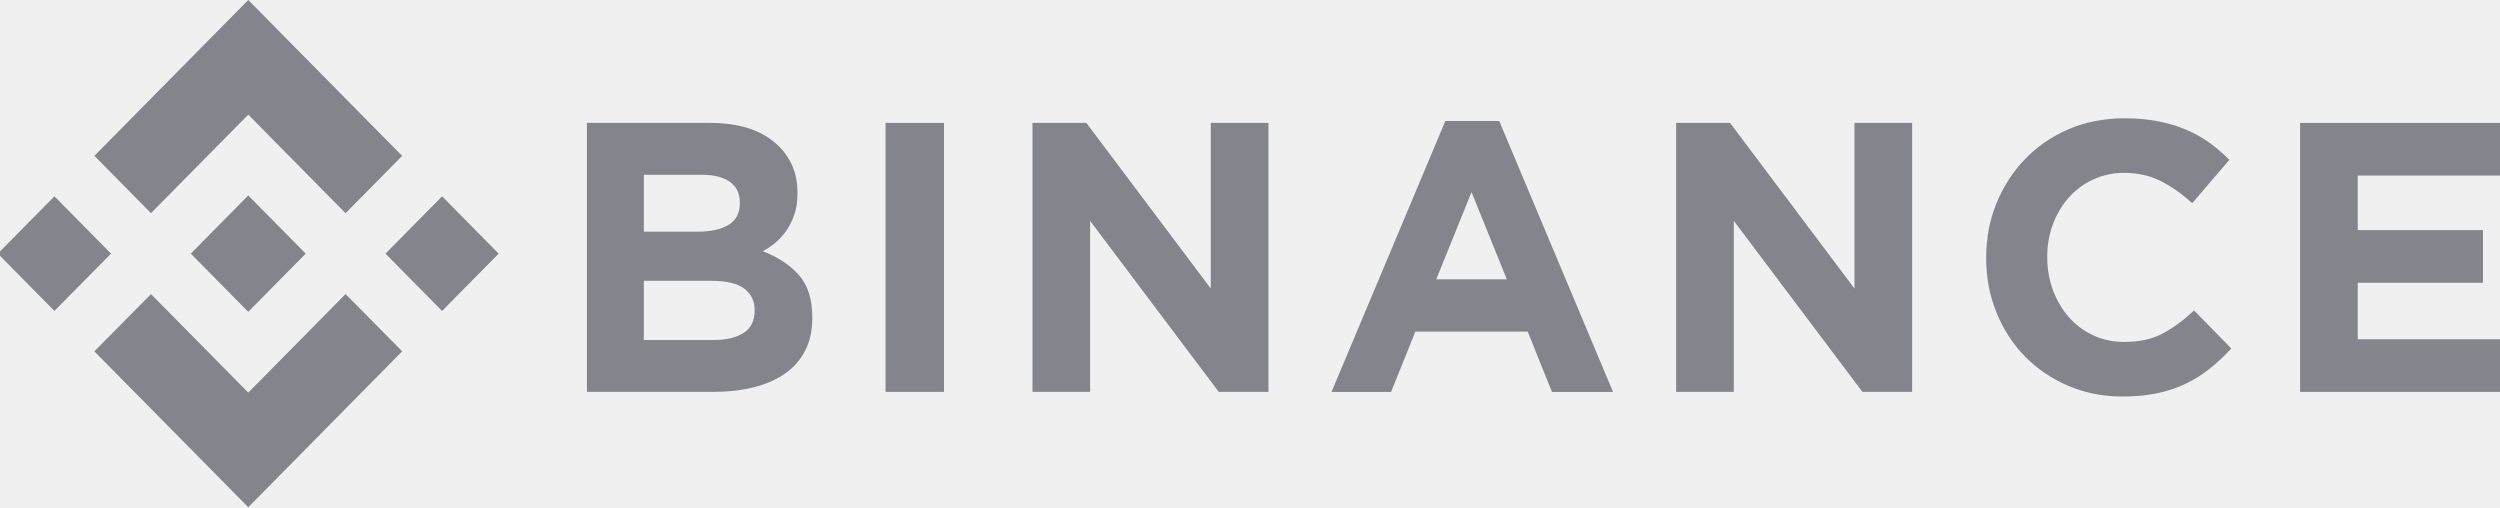
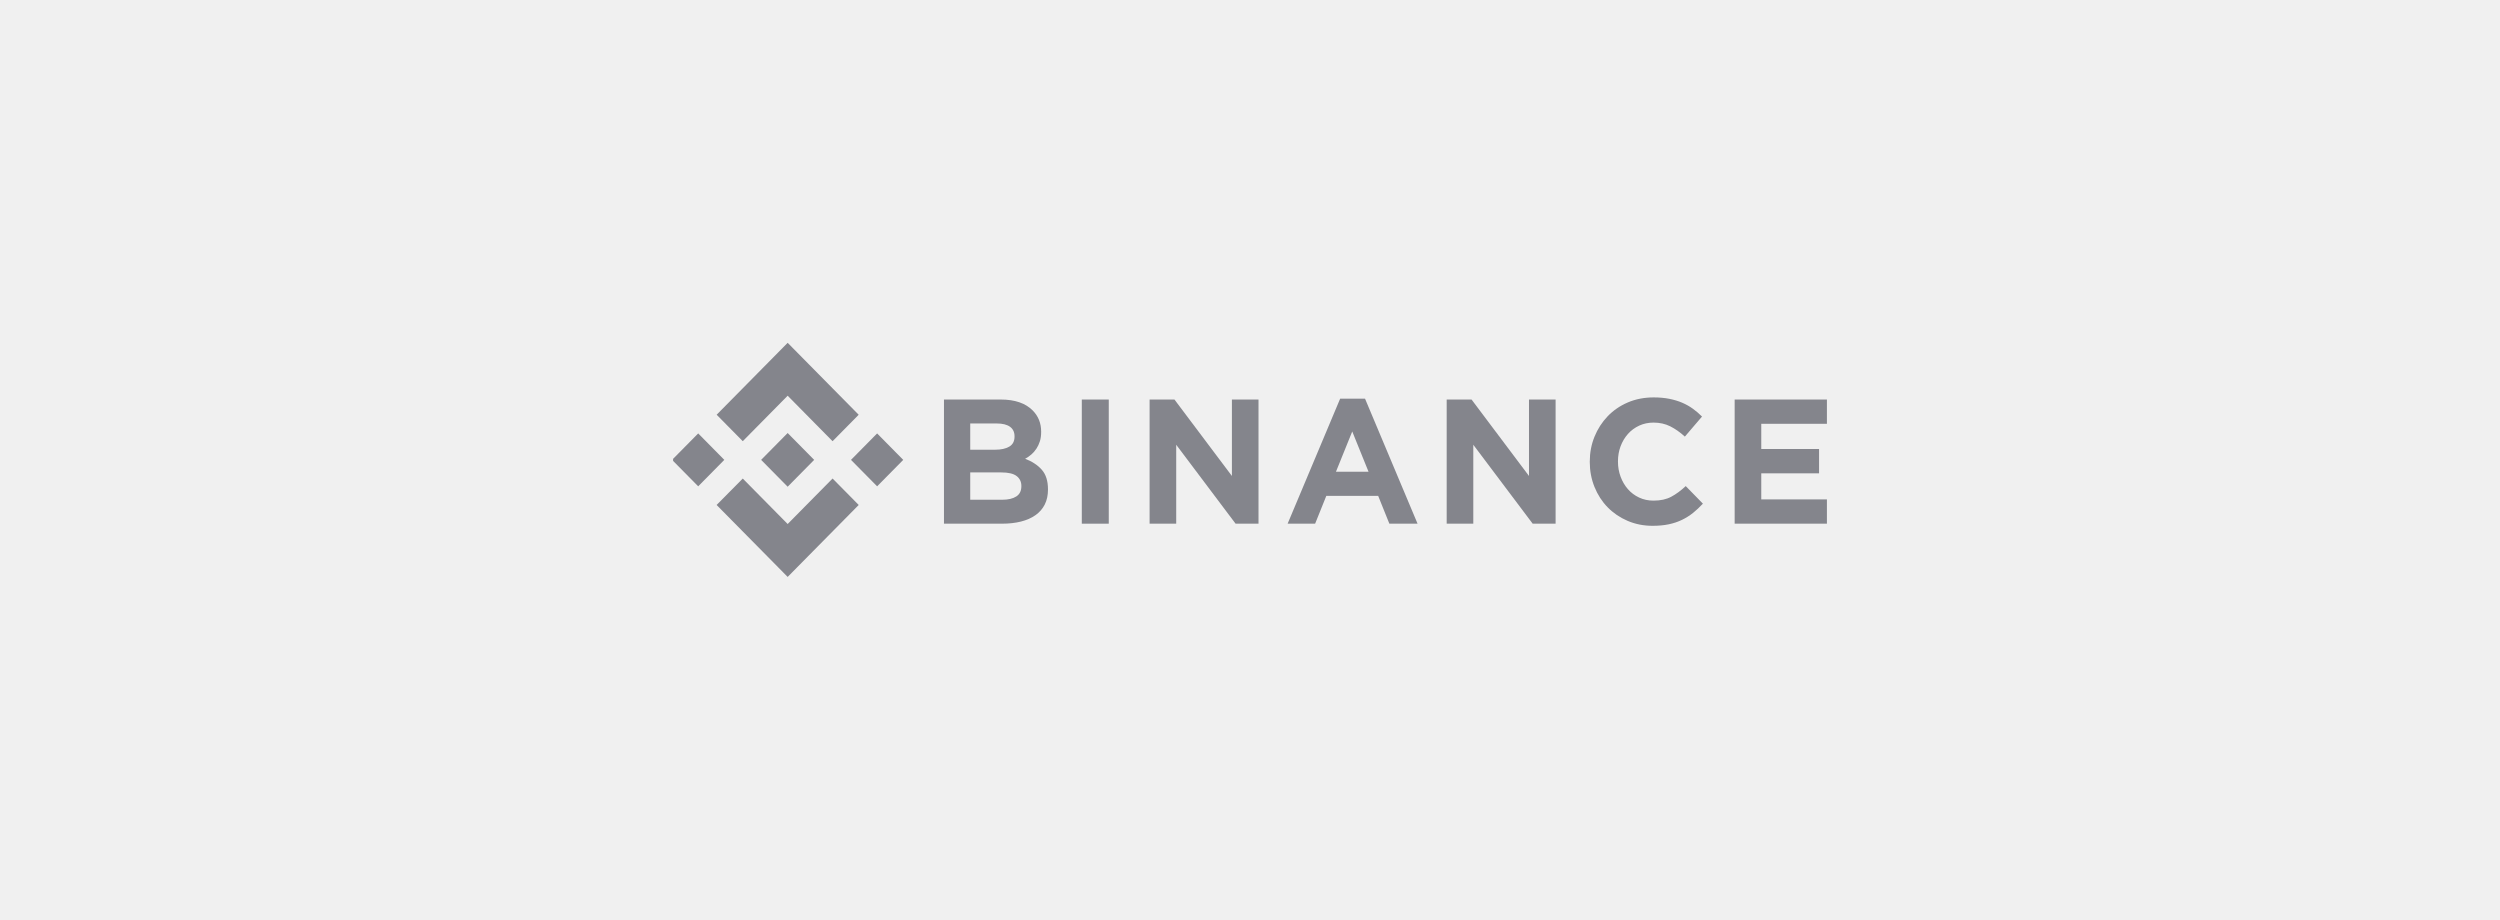
- <svg xmlns="http://www.w3.org/2000/svg" width="138" height="28" viewBox="0 0 138 28" fill="none">
-   <g clip-path="url(#clip0_3392_5690)">
-     <path d="M8.335 11.766L13.704 6.328L19.075 11.769L22.199 8.605L13.704 0L5.211 8.602L8.335 11.766Z" fill="#84858C" />
-     <path d="M6.128 14L3.004 10.836L-0.12 14L3.004 17.164L6.128 14Z" fill="#84858C" />
-     <path d="M8.336 16.234L13.704 21.672L19.076 16.231L22.201 19.394L22.2 19.395L13.704 28L5.211 19.398L5.207 19.394L8.336 16.234Z" fill="#84858C" />
-     <path d="M24.403 17.165L27.527 14.001L24.404 10.837L21.279 14.001L24.403 17.165Z" fill="#84858C" />
-     <path d="M16.872 13.999H16.873L13.703 10.788L11.36 13.161H11.36L11.091 13.434L10.536 13.996L10.531 14L10.536 14.005L13.703 17.213L16.873 14.002L16.874 14L16.872 13.999Z" fill="#84858C" />
-     <path d="M32.398 6.784H39.193C40.879 6.784 42.154 7.223 43.019 8.099C43.687 8.778 44.022 9.62 44.022 10.623V10.666C44.022 11.09 43.97 11.465 43.866 11.79C43.762 12.115 43.623 12.409 43.449 12.67C43.276 12.932 43.075 13.162 42.846 13.359C42.617 13.558 42.371 13.727 42.107 13.868C42.955 14.194 43.622 14.636 44.109 15.194C44.595 15.753 44.839 16.527 44.839 17.517V17.559C44.839 18.238 44.71 18.832 44.452 19.341C44.194 19.85 43.825 20.274 43.343 20.614C42.862 20.953 42.284 21.208 41.608 21.378C40.932 21.547 40.183 21.632 39.361 21.632H32.398V6.784ZM38.514 12.787C39.226 12.787 39.791 12.663 40.21 12.416C40.629 12.168 40.838 11.769 40.838 11.217V11.175C40.838 10.68 40.656 10.302 40.294 10.04C39.93 9.779 39.407 9.648 38.723 9.648H35.54V12.787H38.514ZM39.372 18.769C40.084 18.769 40.642 18.638 41.048 18.376C41.453 18.115 41.655 17.708 41.655 17.157V17.114C41.655 16.619 41.467 16.227 41.09 15.937C40.712 15.647 40.105 15.502 39.267 15.502H35.54V18.769H39.372V18.769Z" fill="#84858C" />
-     <path d="M48.883 6.784H52.108V21.632H48.883V6.784Z" fill="#84858C" />
-     <path d="M56.992 6.784H59.966L66.835 15.927V6.784H70.019V21.632H67.275L60.175 12.193V21.632H56.992V6.784Z" fill="#84858C" />
-     <path d="M79.783 6.679H82.757L89.04 21.633H85.668L84.328 18.303H78.129L76.789 21.633H73.5L79.783 6.679ZM83.176 15.418L81.228 10.603L79.281 15.418H83.176Z" fill="#84858C" />
-     <path d="M92.523 6.784H95.498L102.367 15.927V6.784H105.55V21.632H102.807L95.707 12.193V21.632H92.523V6.784Z" fill="#84858C" />
-     <path d="M117.155 21.887C116.08 21.887 115.082 21.689 114.16 21.294C113.239 20.898 112.443 20.357 111.773 19.671C111.103 18.985 110.579 18.175 110.202 17.242C109.825 16.309 109.637 15.312 109.637 14.251V14.209C109.637 13.148 109.825 12.155 110.202 11.229C110.579 10.302 111.103 9.489 111.773 8.789C112.443 8.089 113.246 7.538 114.181 7.135C115.116 6.732 116.15 6.53 117.281 6.53C117.965 6.53 118.589 6.587 119.155 6.7C119.72 6.813 120.233 6.969 120.694 7.167C121.155 7.365 121.581 7.605 121.972 7.888C122.362 8.171 122.726 8.482 123.061 8.821L121.009 11.218C120.436 10.695 119.853 10.284 119.26 9.988C118.666 9.691 118 9.542 117.26 9.542C116.645 9.542 116.076 9.663 115.553 9.903C115.03 10.143 114.579 10.476 114.202 10.9C113.825 11.324 113.532 11.816 113.322 12.374C113.113 12.933 113.009 13.53 113.009 14.166V14.209C113.009 14.845 113.113 15.446 113.322 16.011C113.532 16.577 113.821 17.072 114.192 17.496C114.561 17.92 115.008 18.256 115.532 18.504C116.056 18.752 116.632 18.875 117.26 18.875C118.098 18.875 118.806 18.72 119.385 18.409C119.965 18.098 120.541 17.673 121.113 17.136L123.166 19.236C122.789 19.646 122.397 20.014 121.993 20.339C121.588 20.664 121.145 20.943 120.663 21.177C120.181 21.41 119.654 21.587 119.082 21.707C118.509 21.827 117.867 21.887 117.155 21.887Z" fill="#84858C" />
-     <path d="M126.965 6.784H138.002V9.69H130.148V12.702H137.06V15.608H130.148V18.727H138.107V21.632H126.965V6.784Z" fill="#84858C" />
+ <svg xmlns="http://www.w3.org/2000/svg" width="299" height="110" viewBox="0 0 299 110" fill="none">
+   <g clip-path="url(#clip0_3392_5689)">
+     <path d="M88.835 52.766L94.204 47.328L99.575 52.769L102.699 49.605L94.204 41L85.711 49.602L88.835 52.766Z" fill="#84858C" />
+     <path d="M86.628 55L83.504 51.836L80.38 55L83.504 58.164L86.628 55Z" fill="#84858C" />
+     <path d="M88.835 57.234L94.204 62.672L99.576 57.231L102.701 60.394L102.7 60.395L94.204 69L85.711 60.398L85.707 60.394L88.835 57.234Z" fill="#84858C" />
+     <path d="M104.903 58.165L108.027 55.001L104.903 51.837L101.779 55.001L104.903 58.165Z" fill="#84858C" />
+     <path d="M97.371 54.999H97.373L94.203 51.788L91.86 54.161H91.86L91.591 54.434L91.036 54.996L91.031 55L91.036 55.005L94.203 58.213L97.373 55.002L97.374 55L97.371 54.999Z" fill="#84858C" />
+     <path d="M112.898 47.784H119.693C121.379 47.784 122.654 48.222 123.519 49.099C124.187 49.778 124.522 50.62 124.522 51.623V51.666C124.522 52.09 124.47 52.465 124.366 52.79C124.262 53.115 124.123 53.408 123.949 53.67C123.776 53.932 123.575 54.162 123.346 54.359C123.117 54.558 122.871 54.727 122.607 54.868C123.455 55.194 124.122 55.636 124.609 56.194C125.095 56.753 125.338 57.527 125.338 58.517V58.559C125.338 59.238 125.21 59.832 124.952 60.341C124.694 60.85 124.324 61.275 123.843 61.614C123.362 61.953 122.784 62.208 122.108 62.378C121.432 62.547 120.683 62.632 119.861 62.632H112.898V47.784ZM119.014 53.787C119.726 53.787 120.291 53.663 120.71 53.416C121.129 53.168 121.338 52.769 121.338 52.217V52.175C121.338 51.68 121.156 51.302 120.794 51.04C120.43 50.779 119.907 50.648 119.223 50.648H116.04V53.787H119.014ZM119.872 59.769C120.584 59.769 121.142 59.638 121.548 59.376C121.953 59.115 122.155 58.708 122.155 58.157V58.114C122.155 57.619 121.966 57.227 121.59 56.937C121.213 56.647 120.605 56.502 119.767 56.502H116.04V59.769H119.872V59.769Z" fill="#84858C" />
+     <path d="M129.383 47.784H132.608V62.632H129.383V47.784Z" fill="#84858C" />
+     <path d="M137.492 47.784H140.466L147.335 56.926V47.784H150.518V62.632H147.775L140.675 53.193V62.632H137.492V47.784Z" fill="#84858C" />
+     <path d="M160.283 47.679H163.257L169.54 62.633H166.168L164.828 59.303H158.629L157.289 62.633H154L160.283 47.679ZM163.676 56.418L161.728 51.603L159.781 56.418H163.676Z" fill="#84858C" />
+     <path d="M173.023 47.784H175.998L182.867 56.926V47.784H186.05V62.632H183.307L176.207 53.193V62.632H173.023V47.784Z" fill="#84858C" />
+     <path d="M197.655 62.887C196.58 62.887 195.582 62.689 194.66 62.294C193.739 61.898 192.943 61.357 192.273 60.671C191.603 59.985 191.079 59.175 190.702 58.242C190.325 57.309 190.137 56.312 190.137 55.251V55.209C190.137 54.148 190.325 53.155 190.702 52.229C191.079 51.302 191.603 50.489 192.273 49.789C192.943 49.089 193.746 48.538 194.681 48.135C195.616 47.732 196.65 47.53 197.781 47.53C198.465 47.53 199.089 47.587 199.655 47.7C200.22 47.813 200.733 47.969 201.194 48.166C201.655 48.365 202.081 48.605 202.472 48.888C202.862 49.171 203.226 49.482 203.561 49.821L201.509 52.218C200.936 51.695 200.353 51.285 199.76 50.988C199.166 50.691 198.5 50.542 197.76 50.542C197.145 50.542 196.576 50.663 196.053 50.903C195.53 51.143 195.079 51.476 194.702 51.9C194.325 52.324 194.032 52.816 193.822 53.374C193.613 53.933 193.509 54.53 193.509 55.166V55.209C193.509 55.845 193.613 56.446 193.822 57.011C194.032 57.577 194.321 58.072 194.692 58.496C195.061 58.92 195.508 59.257 196.032 59.504C196.556 59.752 197.132 59.875 197.76 59.875C198.598 59.875 199.306 59.72 199.885 59.408C200.465 59.098 201.041 58.673 201.613 58.136L203.666 60.236C203.289 60.646 202.897 61.014 202.493 61.339C202.088 61.664 201.645 61.943 201.163 62.177C200.681 62.41 200.154 62.587 199.582 62.707C199.009 62.827 198.367 62.887 197.655 62.887Z" fill="#84858C" />
+     <path d="M207.465 47.784H218.502V50.69H210.648V53.702H217.56V56.608H210.648V59.727H218.607V62.632H207.465V47.784Z" fill="#84858C" />
  </g>
  <defs>
-     <clipPath id="clip0_3392_5690">
-       <rect width="138" height="28" fill="white" />
+     <clipPath id="clip0_3392_5689">
+       <rect width="138" height="28" fill="white" transform="translate(80.5 41)" />
    </clipPath>
  </defs>
</svg>
